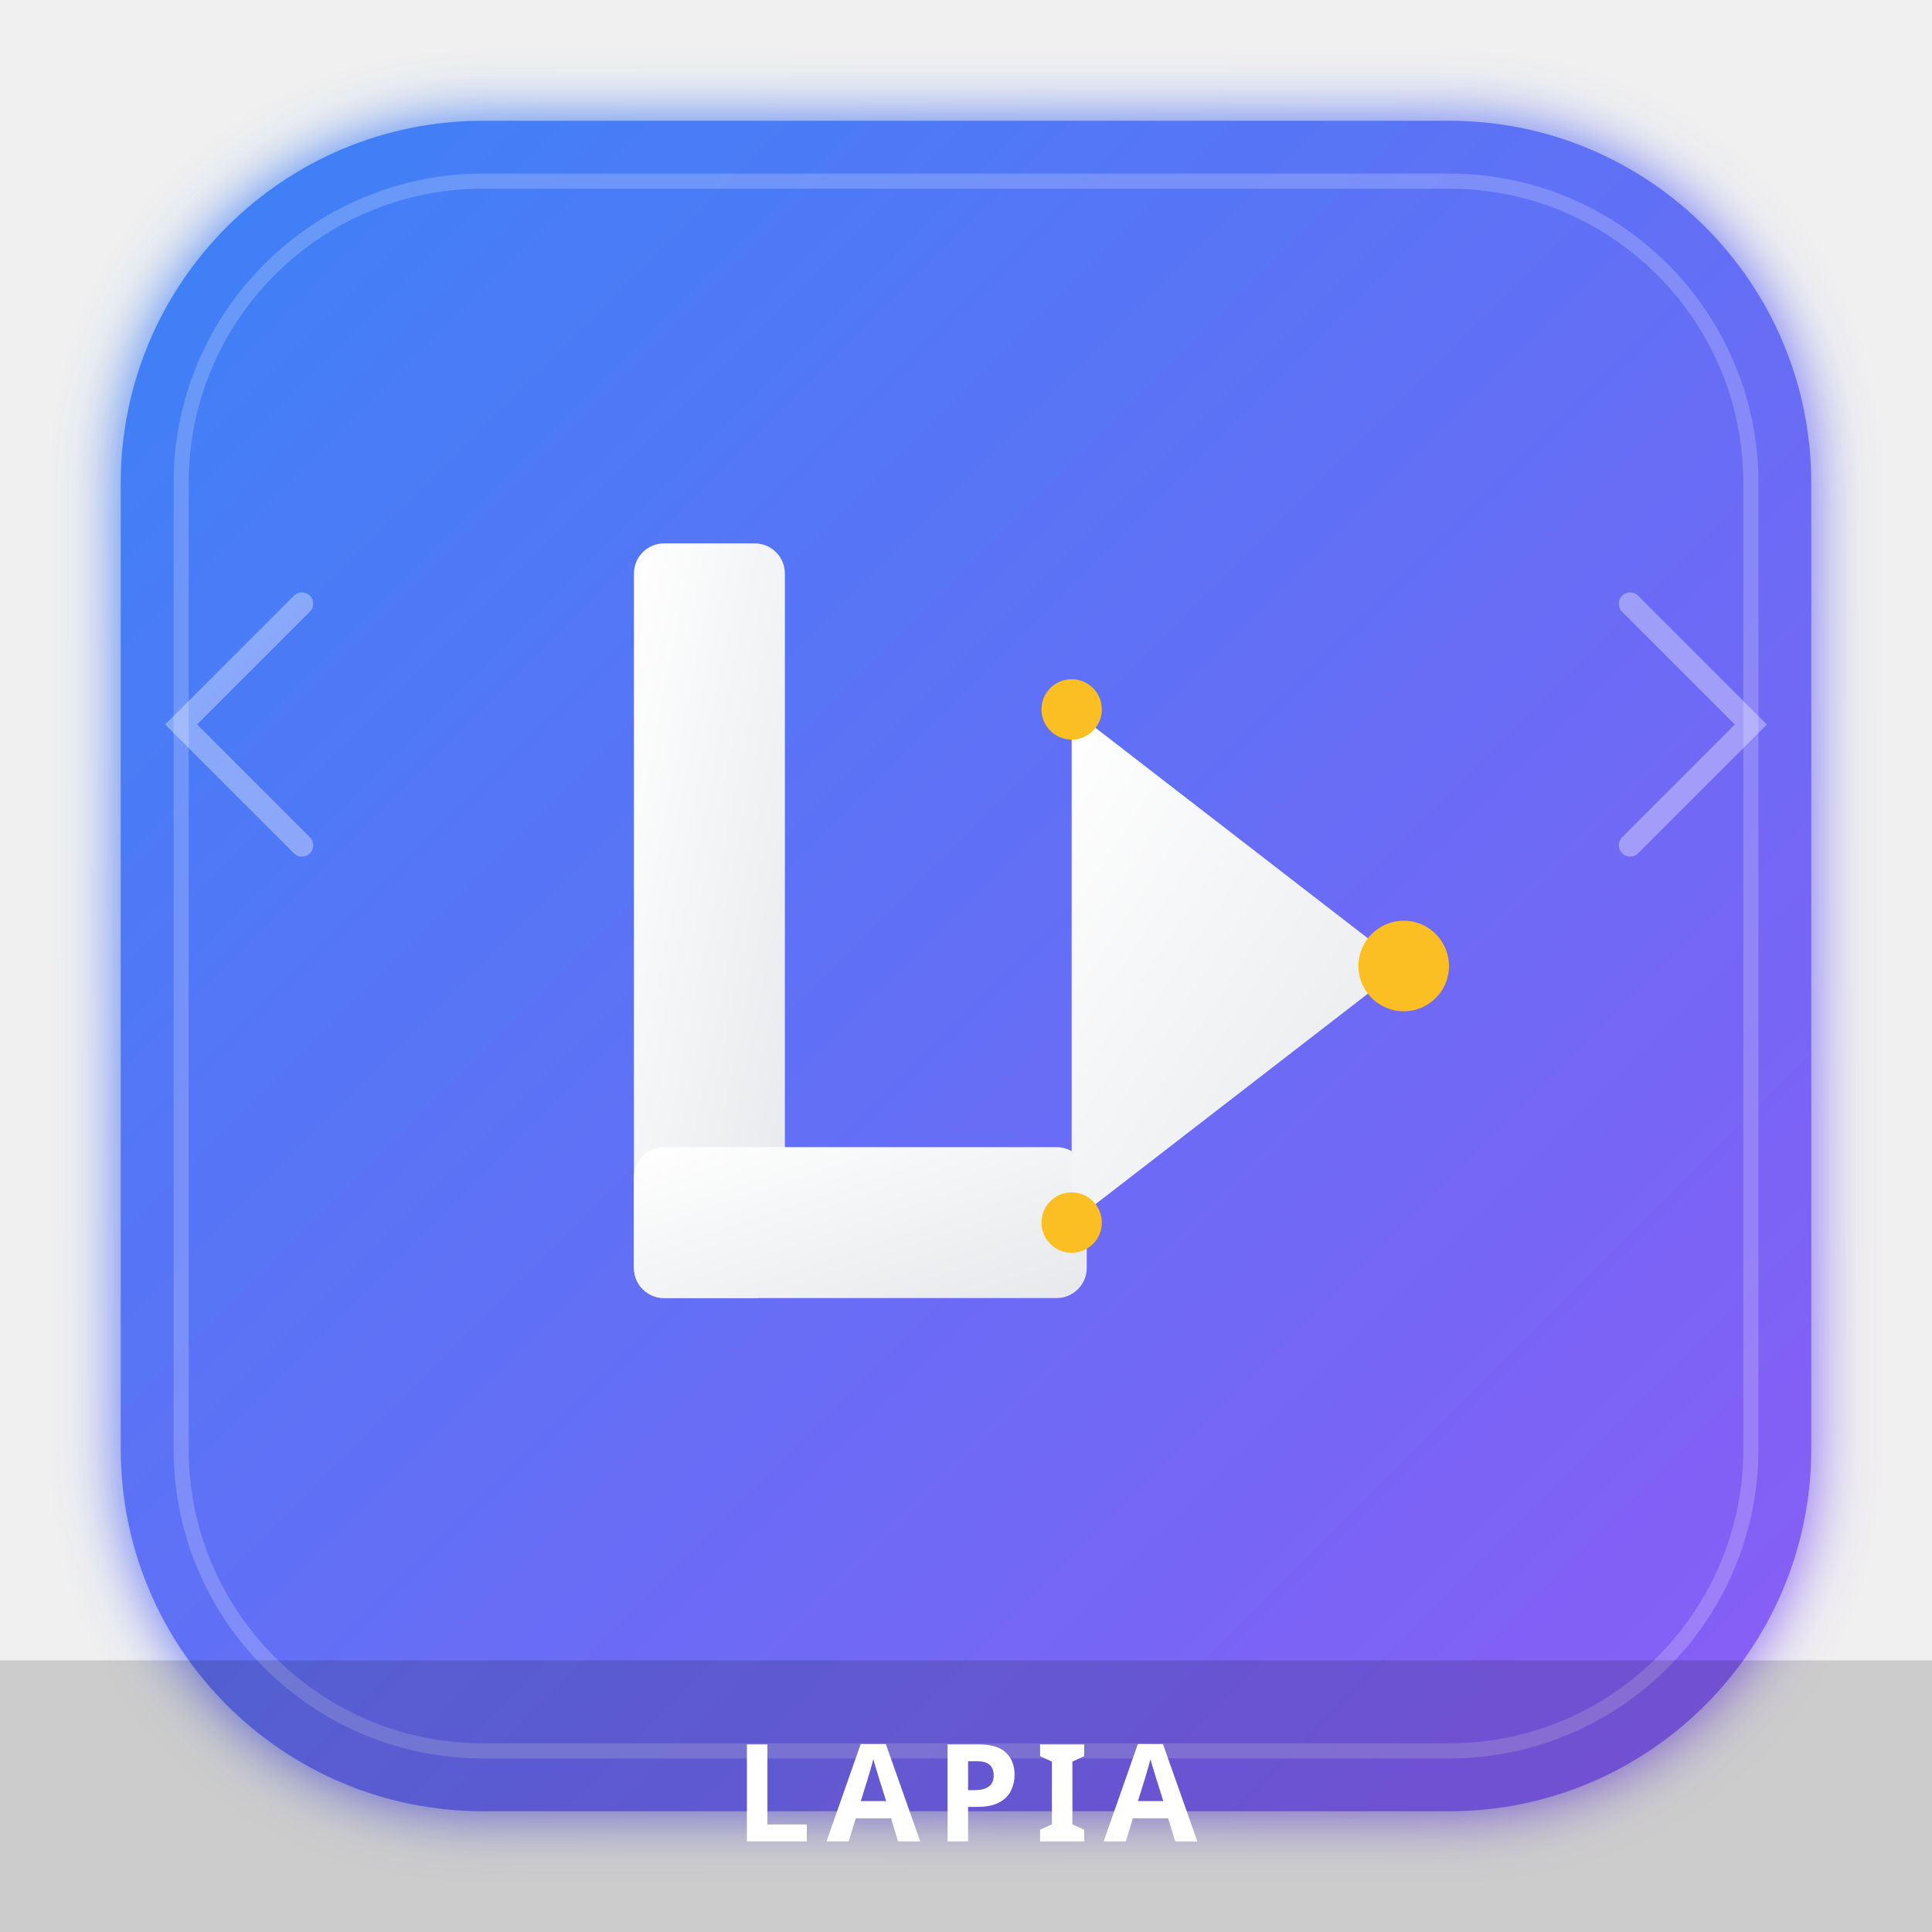
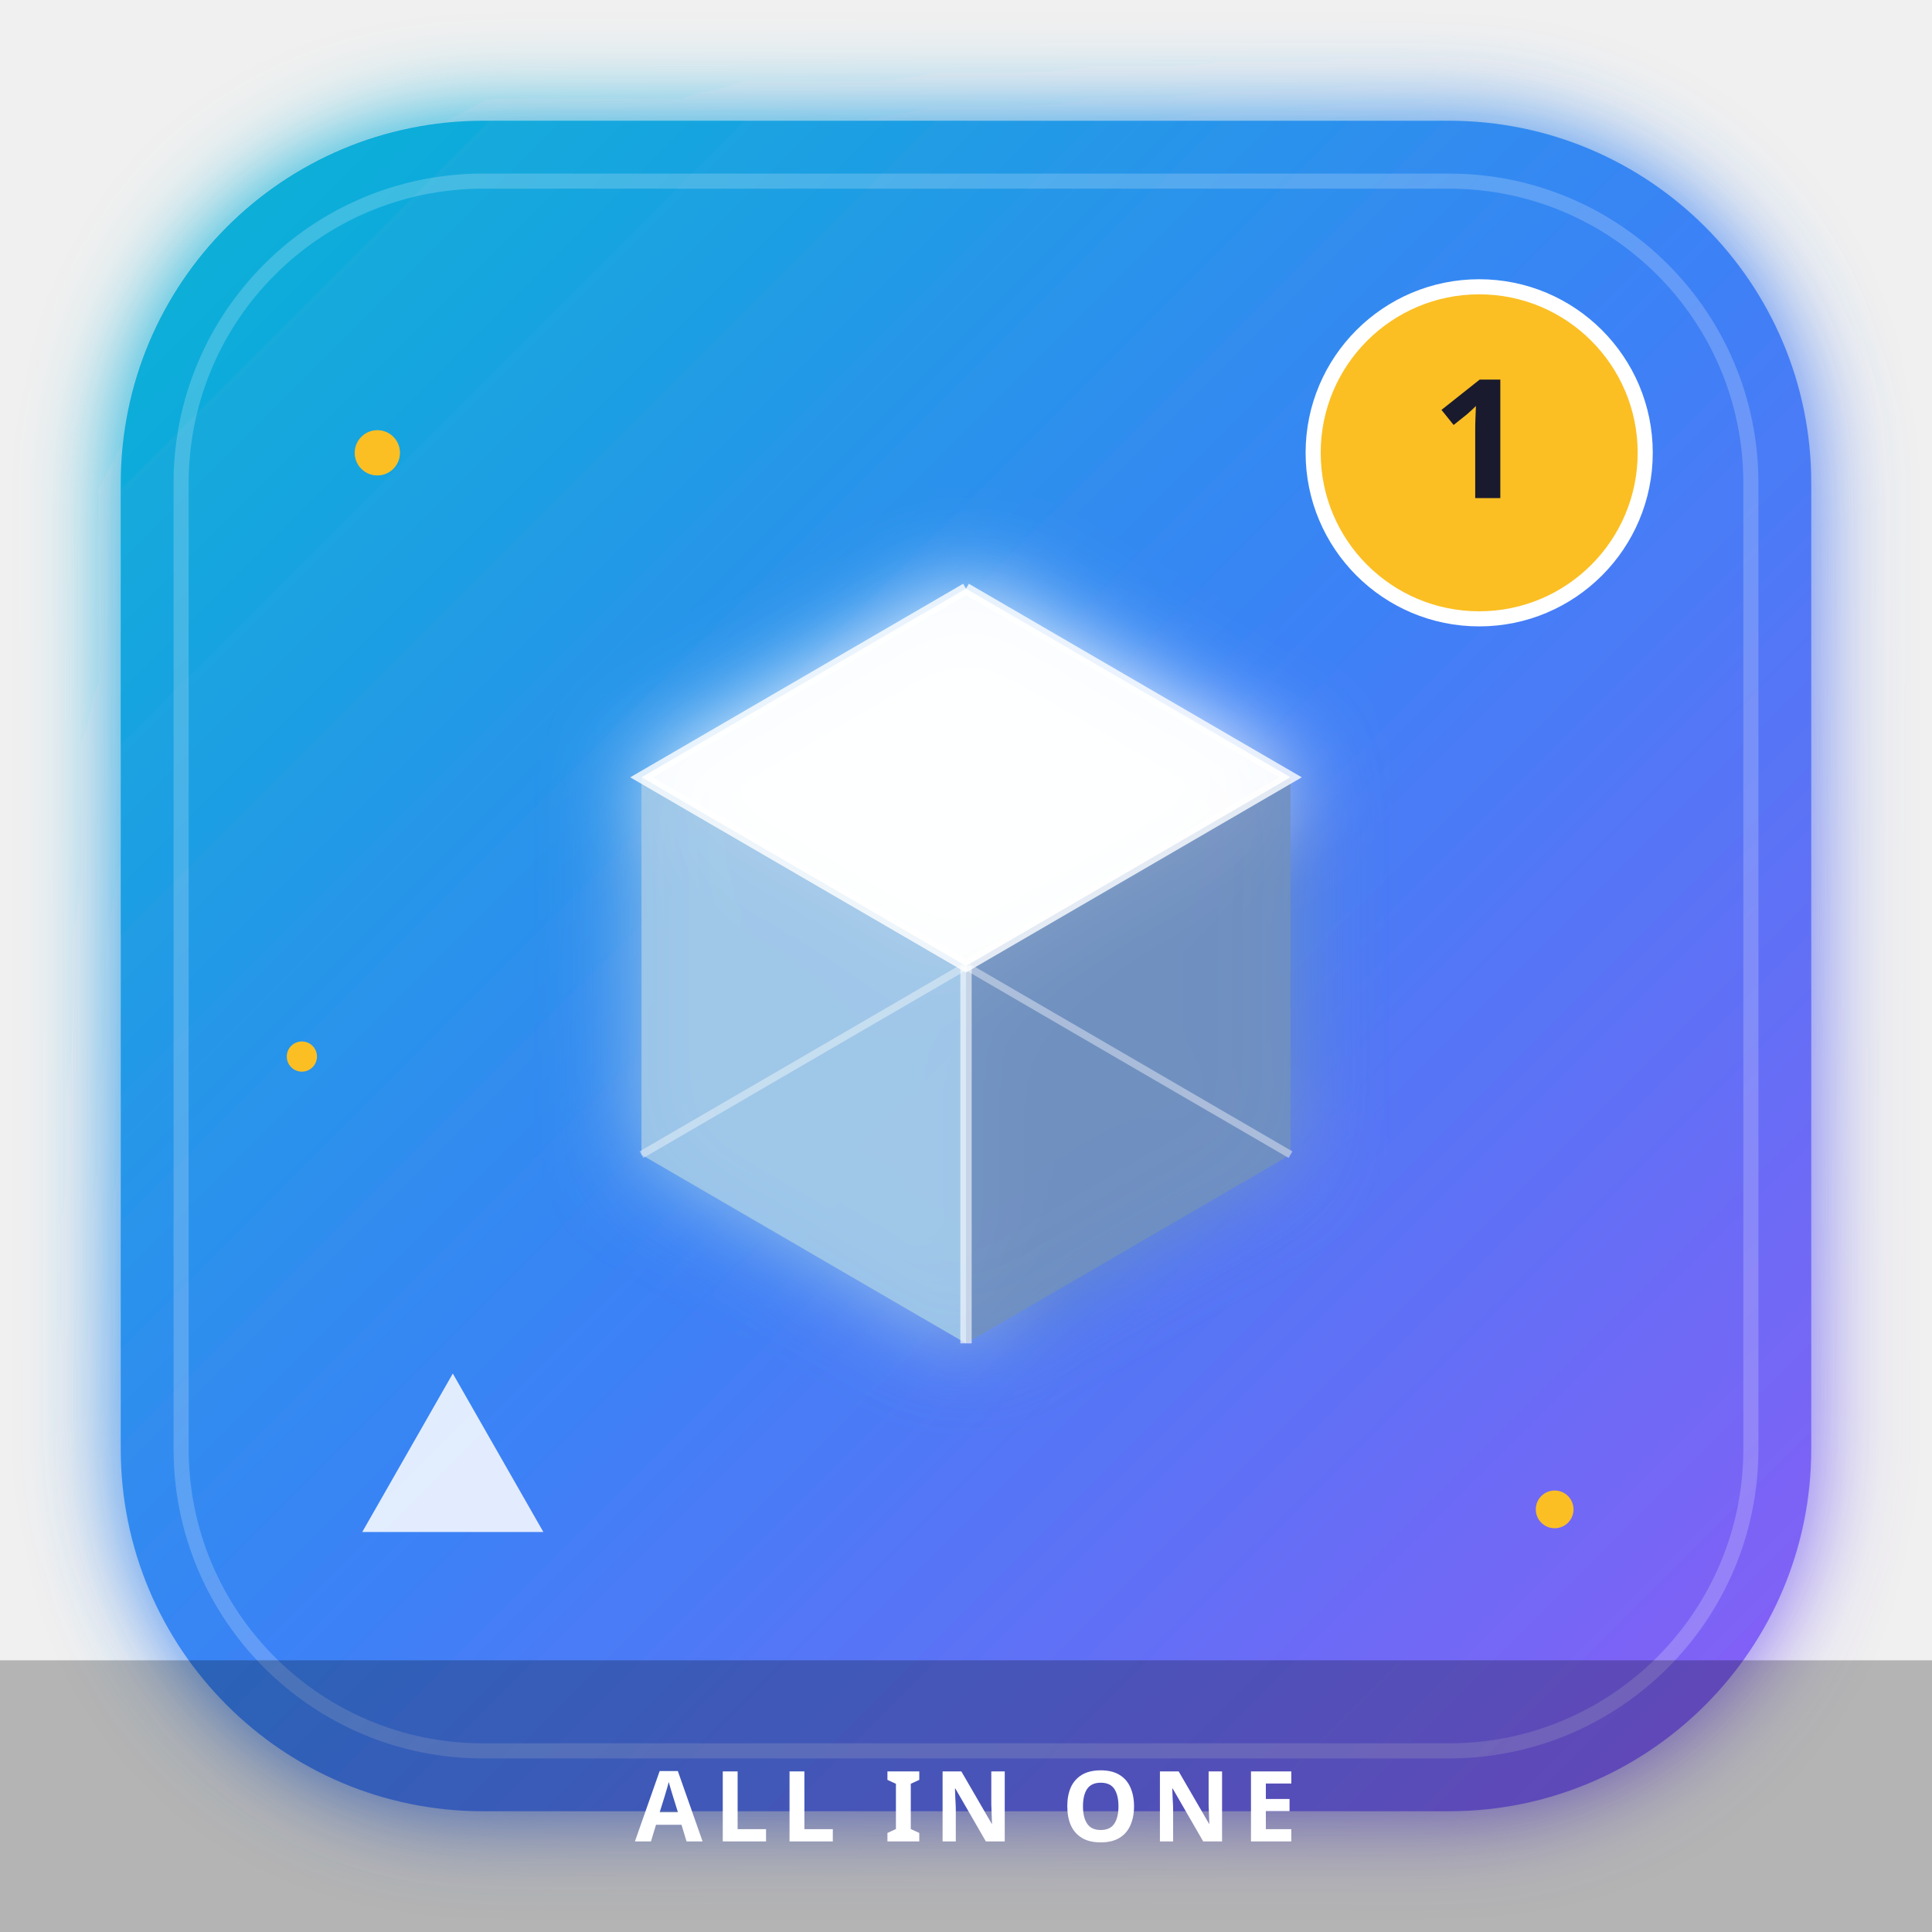
<svg xmlns="http://www.w3.org/2000/svg" viewBox="0 0 256 256" width="256" height="256">
  <defs>
    <linearGradient id="bgGrad" x1="0%" y1="0%" x2="100%" y2="100%">
-       <stop offset="0%" stop-color="#3b82f6" />
+       <stop offset="0%" stop-color="#06b6d4" />
+       <stop offset="50%" stop-color="#3b82f6" />
      <stop offset="100%" stop-color="#8b5cf6" />
    </linearGradient>
-     <linearGradient id="playGrad" x1="0%" y1="0%" x2="100%" y2="100%">
+     <linearGradient id="cubeGrad" x1="0%" y1="0%" x2="100%" y2="100%">
      <stop offset="0%" stop-color="#ffffff" />
      <stop offset="100%" stop-color="#e6e8eb" />
    </linearGradient>
    <filter id="glow" x="-50%" y="-50%" width="200%" height="200%">
-       <feGaussianBlur stdDeviation="4" result="blur" />
+       <feGaussianBlur stdDeviation="6" result="blur" />
      <feMerge>
        <feMergeNode in="blur" />
        <feMergeNode in="SourceGraphic" />
      </feMerge>
    </filter>
  </defs>
  <rect x="16" y="16" width="224" height="224" rx="48" fill="url(#bgGrad)" filter="url(#glow)" />
  <rect x="24" y="24" width="208" height="208" rx="40" fill="none" stroke="rgba(255,255,255,0.2)" stroke-width="2" />
-   <g transform="translate(128 128)">
-     <rect x="-44" y="-56" width="20" height="100" rx="4" fill="url(#playGrad)" />
-     <rect x="-44" y="24" width="60" height="20" rx="4" fill="url(#playGrad)" />
-     <path d="M 14 -34 L 14 34 L 58 0 Z" fill="url(#playGrad)" />
-     <circle cx="58" cy="0" r="6" fill="#fbbf24" />
-     <circle cx="14" cy="-34" r="4" fill="#fbbf24" />
-     <circle cx="14" cy="34" r="4" fill="#fbbf24" />
+   <g transform="translate(128 128)" filter="url(#glow)">
+     <polygon points="0,-50 43,-25 0,0 -43,-25" fill="#ffffff" opacity="0.95" />
+     <polygon points="-43,-25 0,0 0,50 -43,25" fill="#a0c8e8" opacity="0.9" />
+     <polygon points="43,-25 0,0 0,50 43,25" fill="#7090c0" opacity="0.9" />
+     <polyline points="0,-50 43,-25 0,0 -43,-25 0,-50" fill="none" stroke="rgba(255,255,255,0.8)" stroke-width="1.5" />
+     <line x1="0" y1="0" x2="0" y2="50" stroke="rgba(255,255,255,0.6)" stroke-width="1.5" />
+     <line x1="0" y1="0" x2="-43" y2="25" stroke="rgba(255,255,255,0.4)" stroke-width="1" />
+     <line x1="0" y1="0" x2="43" y2="25" stroke="rgba(255,255,255,0.4)" stroke-width="1" />
  </g>
-   <g opacity="0.35" stroke="#ffffff" stroke-width="3" fill="none" stroke-linecap="round">
-     <path d="M 40 80 L 24 96 L 40 112" />
-     <path d="M 216 80 L 232 96 L 216 112" />
+   <g transform="translate(196 60)">
+     <circle cx="0" cy="0" r="22" fill="#fbbf24" stroke="#fff" stroke-width="2" />
+     <text x="0" y="6" font-family="ui-sans-serif, system-ui, sans-serif" font-size="22" font-weight="900" fill="#1a1a2e" text-anchor="middle">1</text>
  </g>
-   <rect x="0" y="220" width="256" height="36" fill="rgba(0,0,0,0.15)" />
-   <text x="128" y="244" font-family="ui-sans-serif, system-ui, sans-serif" font-size="18" font-weight="700" fill="#ffffff" text-anchor="middle" letter-spacing="2">LAPIA</text>
+   <g transform="translate(60 196)" opacity="0.85">
+     <polygon points="0,-14 12,7 -12,7" fill="#ffffff" />
+   </g>
+   <circle cx="50" cy="60" r="3" fill="#fbbf24" />
+   <circle cx="206" cy="200" r="2.5" fill="#fbbf24" />
+   <circle cx="40" cy="140" r="2" fill="#fbbf24" />
+   <rect x="0" y="220" width="256" height="36" fill="rgba(0,0,0,0.25)" />
+   <text x="128" y="244" font-family="ui-sans-serif, system-ui, sans-serif" font-size="13" font-weight="800" fill="#ffffff" text-anchor="middle" letter-spacing="1.5">ALL IN ONE</text>
</svg>
